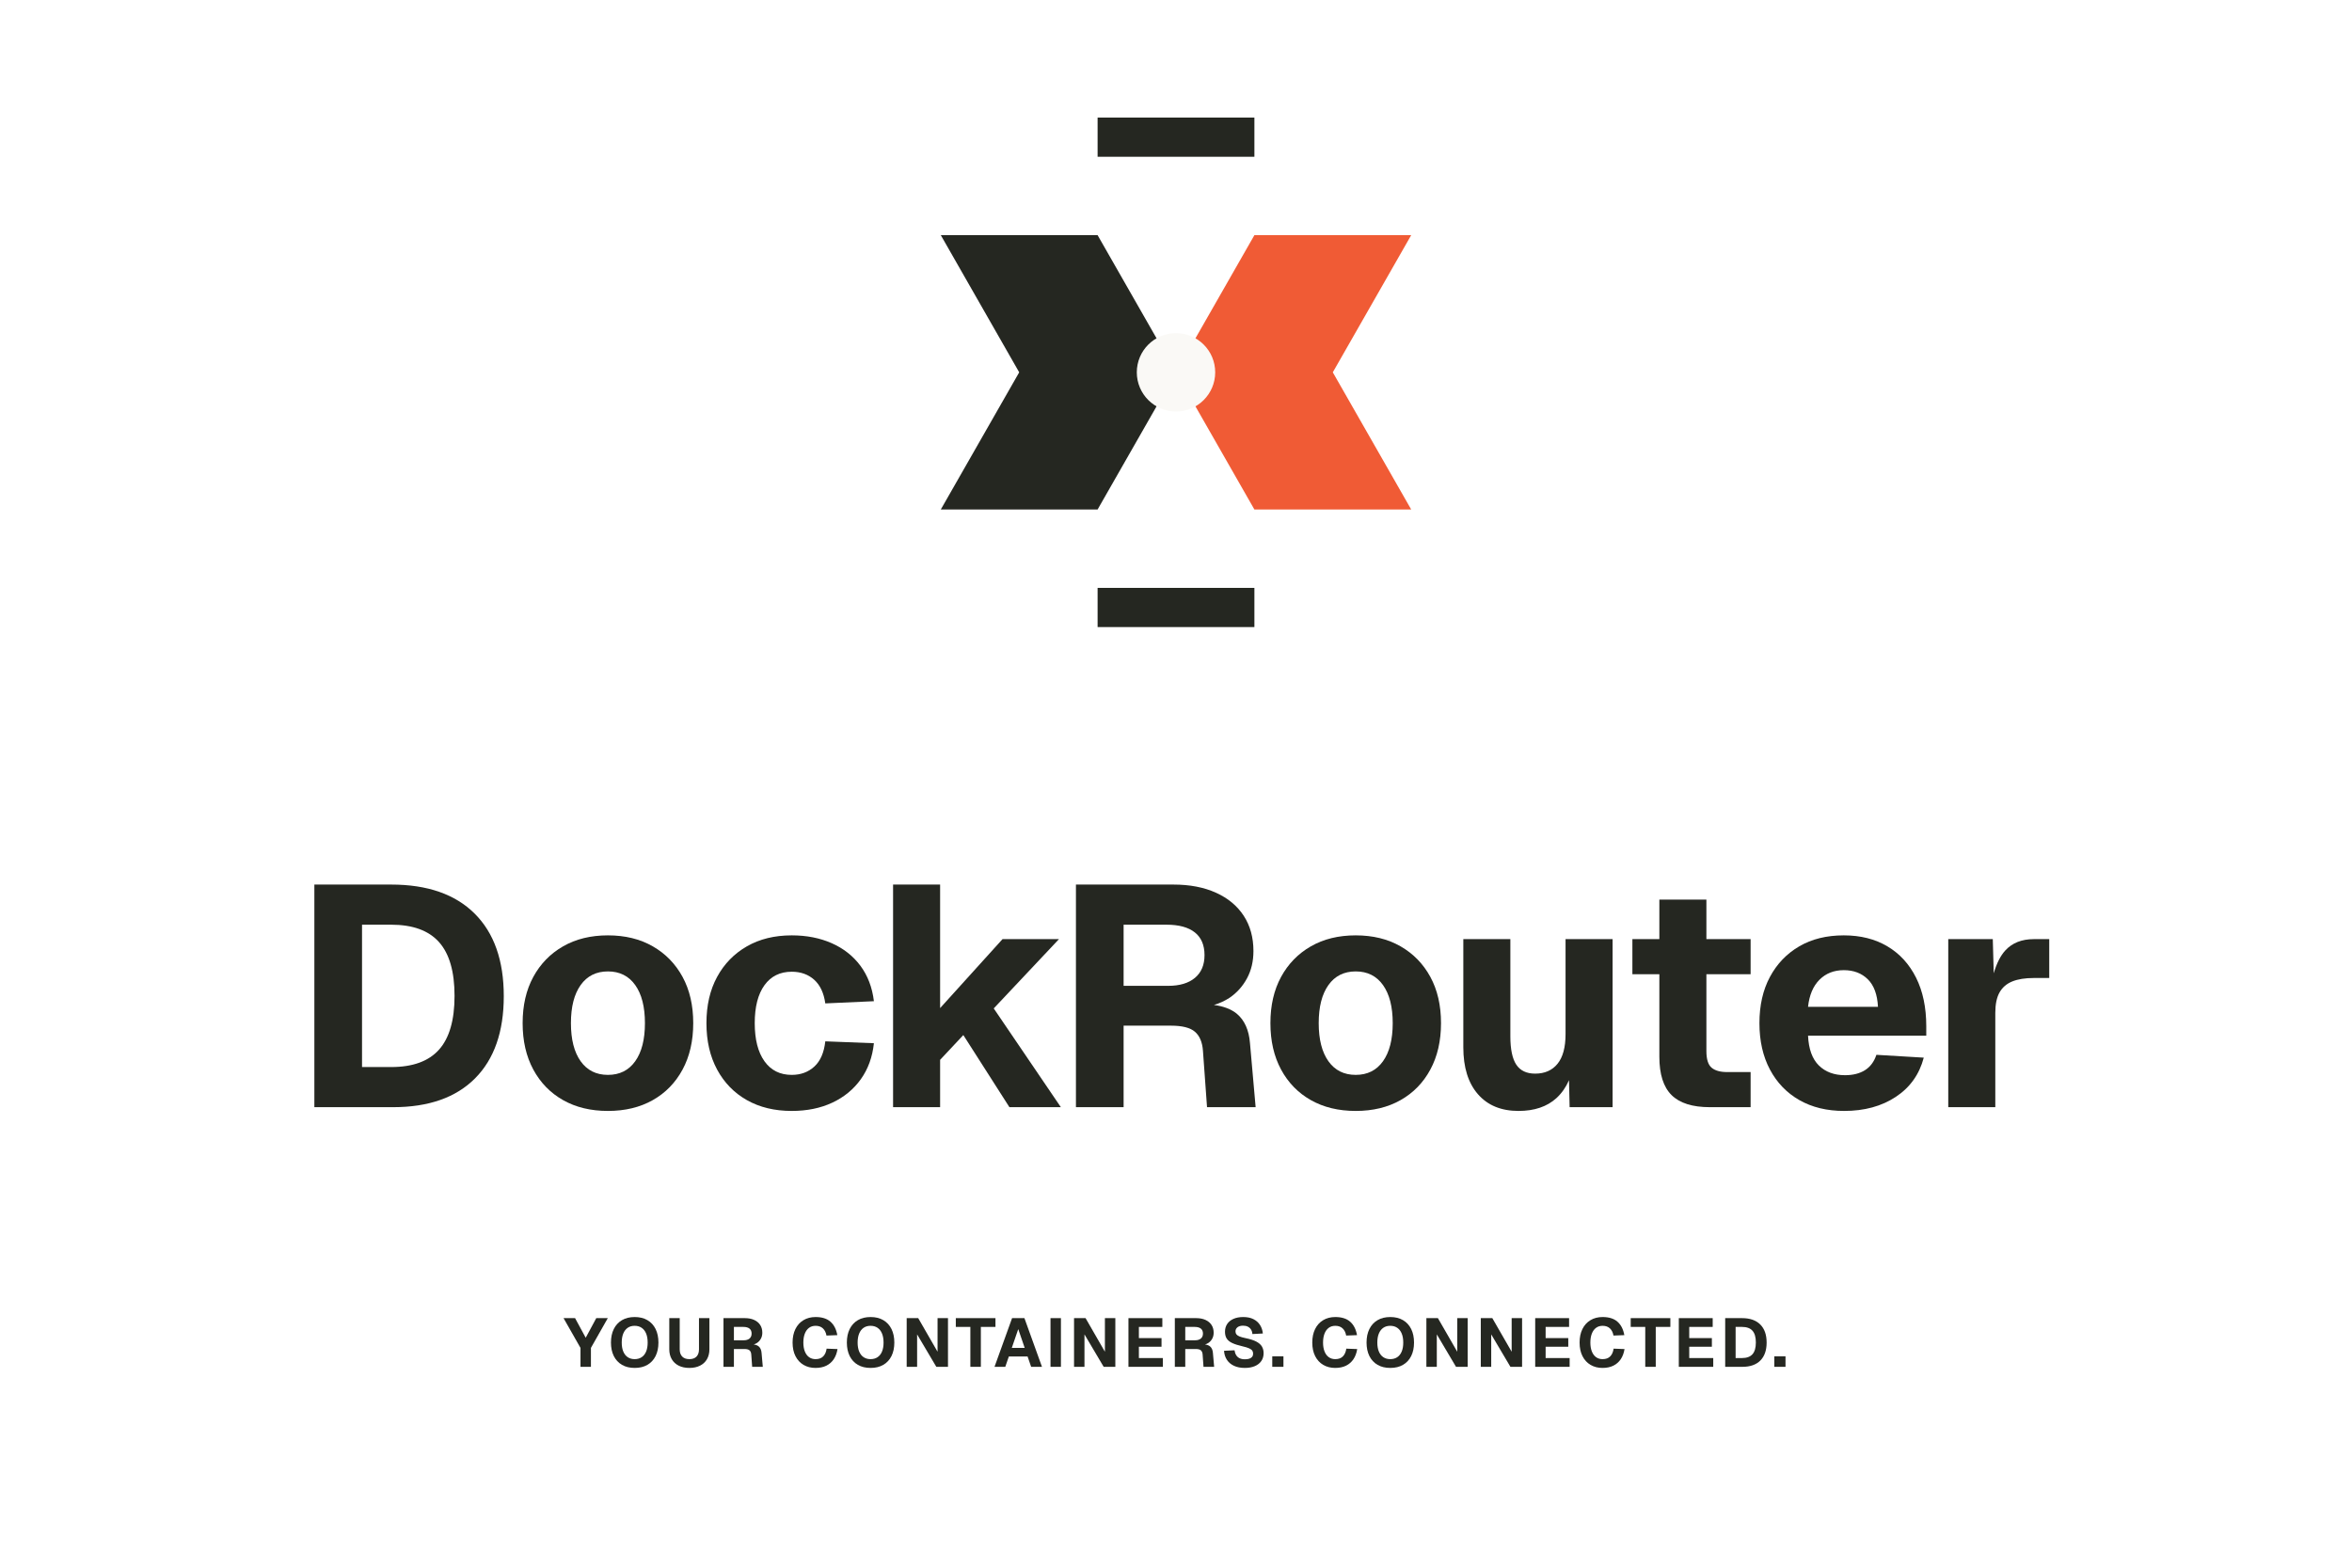
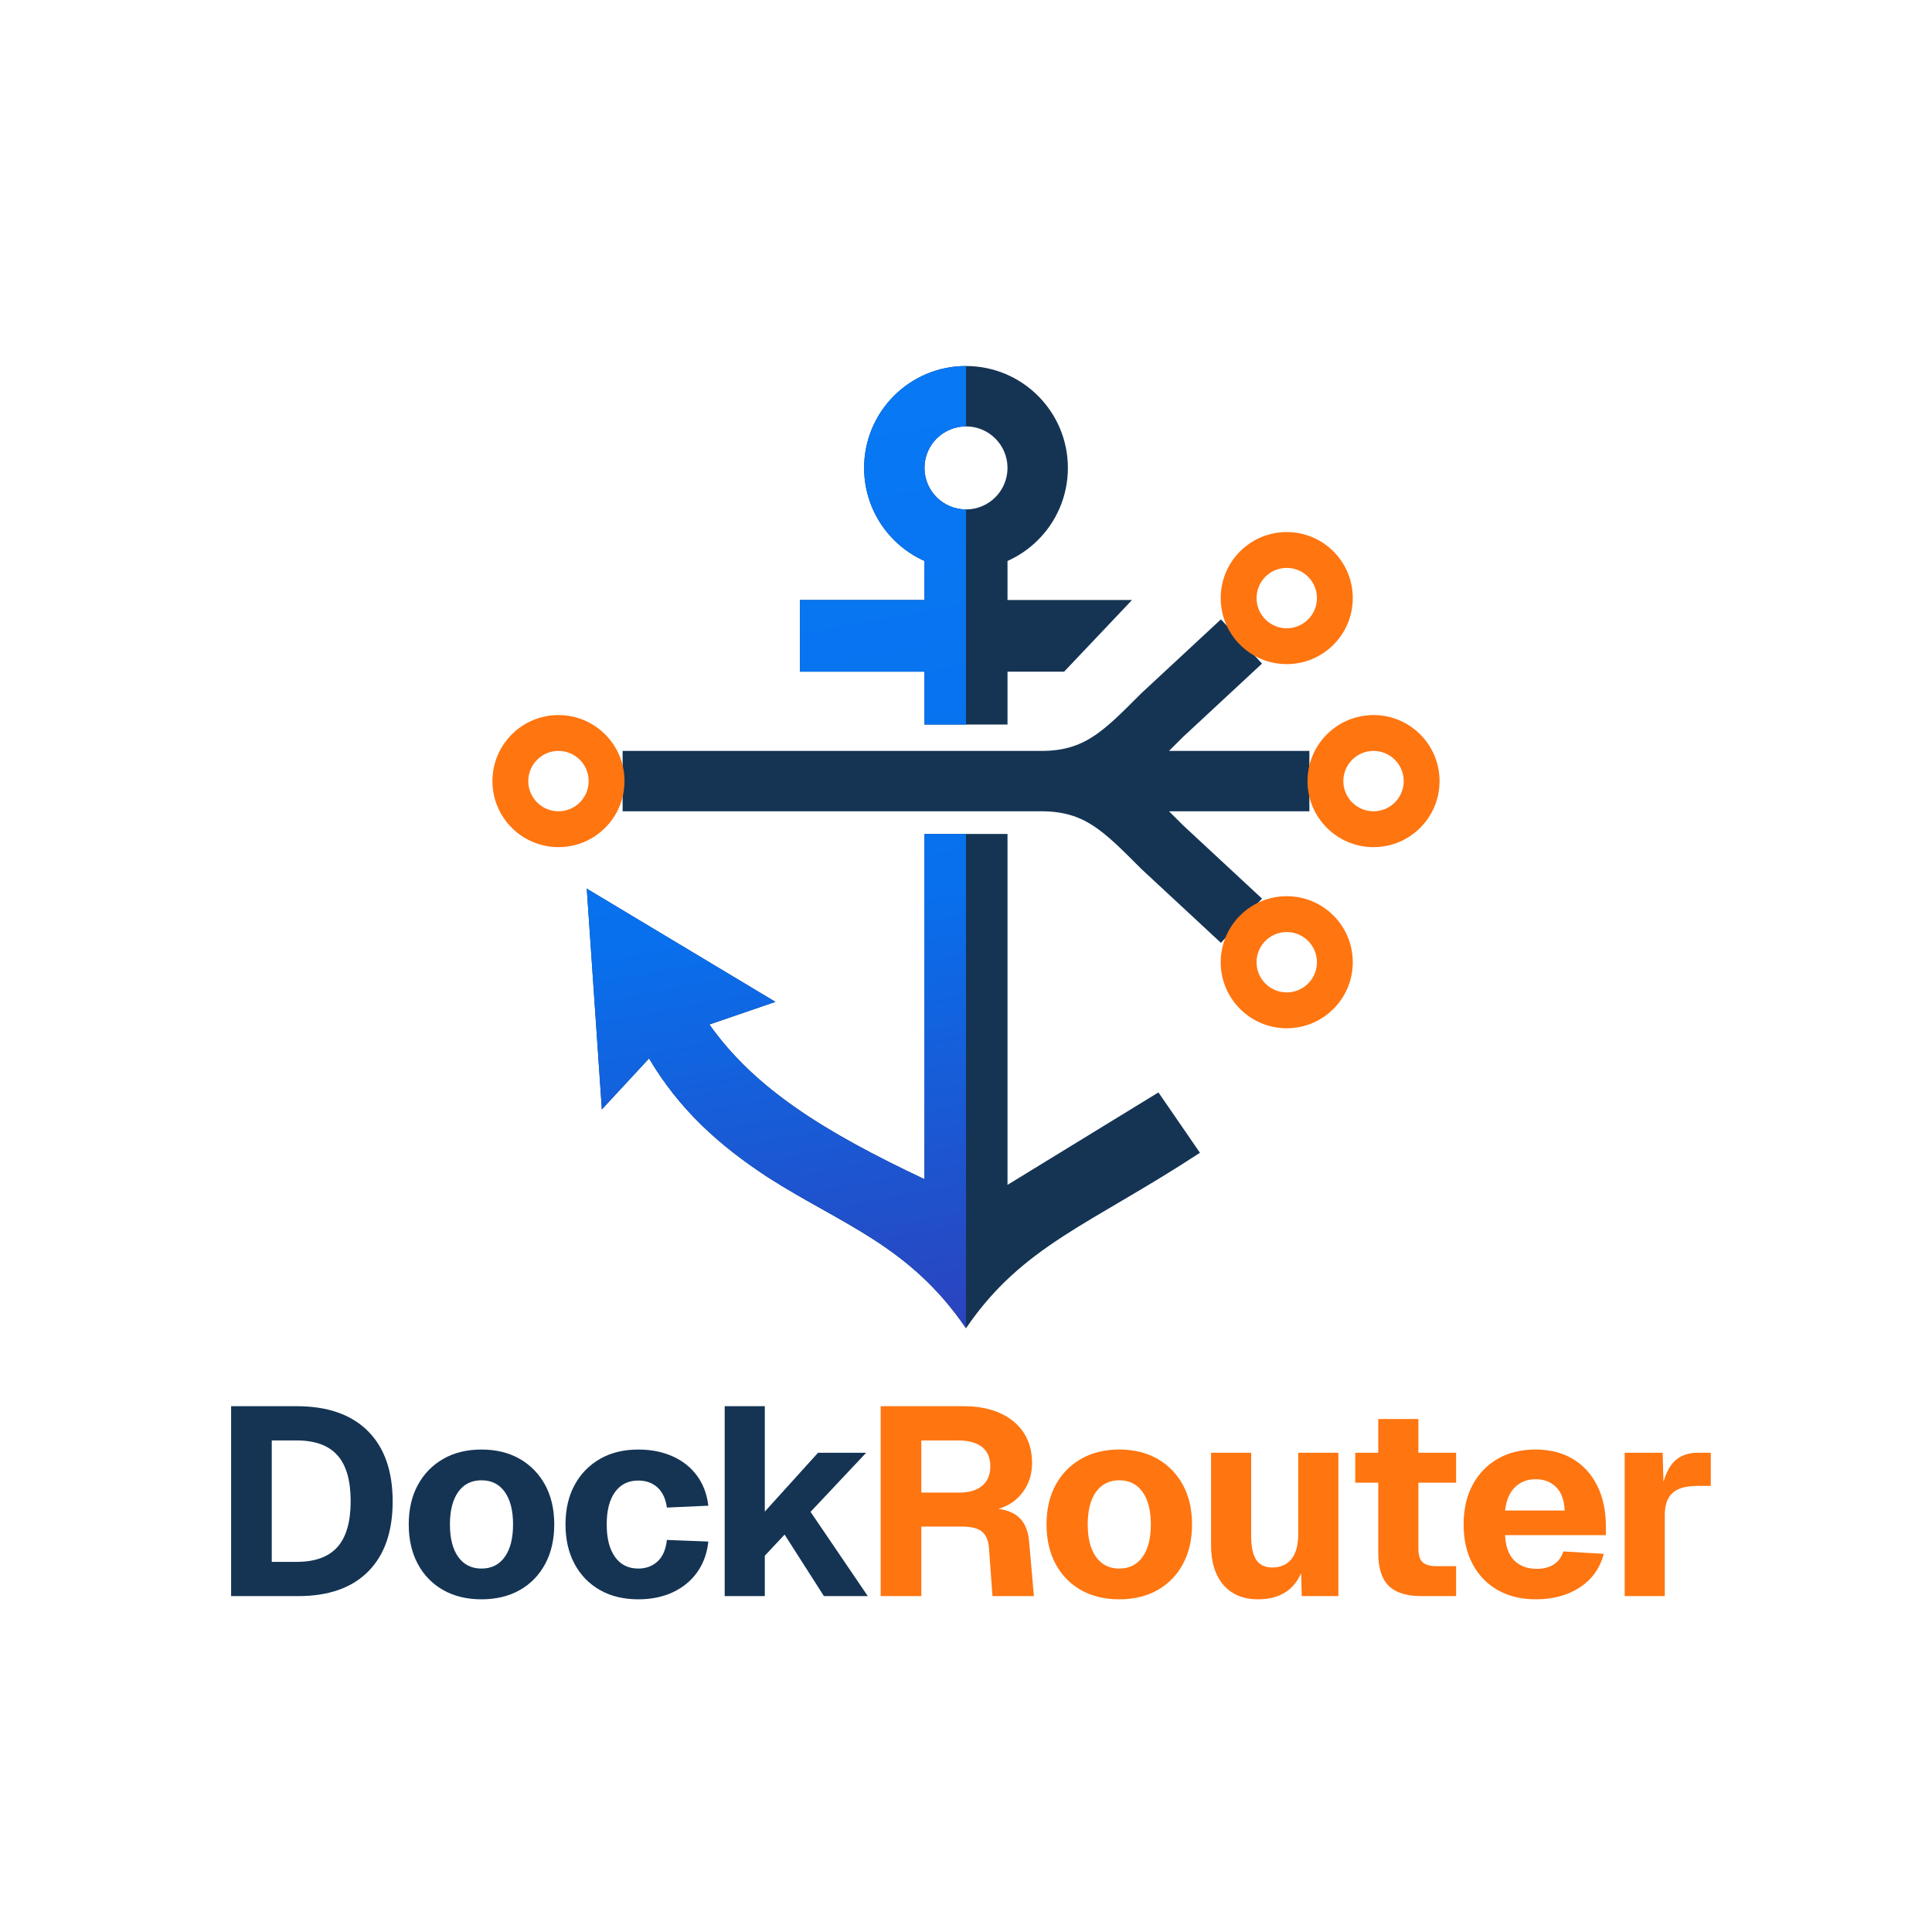
- <svg xmlns="http://www.w3.org/2000/svg" viewBox="0 0 480 320" fill="none" color="#252721">
-   <g transform="translate(176 12) scale(2)">
-     <path d="M8 18h16l8 14-8 14H8l8-14z" fill="currentColor" />
-     <path d="M56 18H40l-8 14 8 14h16l-8-14z" fill="#f05b35" />
-     <path d="M24 8h16M24 56h16" stroke="currentColor" stroke-width="4" />
-     <circle cx="32" cy="32" r="4" fill="#faf9f6" />
+ <svg xmlns="http://www.w3.org/2000/svg" viewBox="0 0 1024 1024" fill="none">
+   <g transform="translate(256 192)">
+     <defs>
+       <linearGradient id="anchor-blue" x1="160" y1="0" x2="256" y2="512" gradientUnits="userSpaceOnUse">
+         <stop stop-color="#0879f5" />
+         <stop offset=".55" stop-color="#0870ed" />
+         <stop offset="1" stop-color="#2b43bd" />
+       </linearGradient>
+       <clipPath id="anchor-left">
+         <path d="M0 0h256v512H0z" />
+       </clipPath>
+     </defs>
+     <g fill="#153454" fill-rule="evenodd">
+       <path d="M310 56a54 54 0 1 1-108 0 54 54 0 0 1 108 0ZM278 56a22 22 0 1 0-44 0 22 22 0 0 0 44 0Z" />
+       <path d="M234 102h44v24h66l-36 38h-30v28h-44v-28h-66v-38h66Z" />
+       <path d="M234 250h44v186l80-49 22 32c-58 38-94 49-124 93-30-44-66-55-105-80-26-17-47-36-63-63l-25 27-8-117 100 60-35 12c24 34 61 57 114 82Z" />
+     </g>
+     <g fill="url(#anchor-blue)" fill-rule="evenodd" clip-path="url(#anchor-left)">
+       <path d="M310 56a54 54 0 1 1-108 0 54 54 0 0 1 108 0ZM278 56a22 22 0 1 0-44 0 22 22 0 0 0 44 0Z" />
+       <path d="M234 102h44v24h66l-36 38h-30v28h-44v-28h-66v-38h66Z" />
+       <path d="M234 250h44v186l80-49 22 32c-58 38-94 49-124 93-30-44-66-55-105-80-26-17-47-36-63-63l-25 27-8-117 100 60-35 12c24 34 61 57 114 82Z" />
+     </g>
+     <path d="M74 222h364M296 222c30 0 44-15 64-35l42-39M296 222c30 0 44 15 64 35l42 39" stroke="#153454" stroke-width="32" stroke-linejoin="round" />
+     <path fill="#ff7510" fill-rule="evenodd" d="M75 222a35 35 0 1 1-70 0 35 35 0 0 1 70 0ZM56 222a16 16 0 1 0-32 0 16 16 0 0 0 32 0Z" />
+     <path fill="#ff7510" fill-rule="evenodd" d="M461 125a35 35 0 1 1-70 0 35 35 0 0 1 70 0ZM442 125a16 16 0 1 0-32 0 16 16 0 0 0 32 0Z" />
+     <path fill="#ff7510" fill-rule="evenodd" d="M507 222a35 35 0 1 1-70 0 35 35 0 0 1 70 0ZM488 222a16 16 0 1 0-32 0 16 16 0 0 0 32 0Z" />
+     <path fill="#ff7510" fill-rule="evenodd" d="M461 318a35 35 0 1 1-70 0 35 35 0 0 1 70 0ZM442 318a16 16 0 1 0-32 0 16 16 0 0 0 32 0Z" />
  </g>
-   <g transform="translate(59.42 175)" fill="currentColor">
-     <path d="M74 0L74 710L319 710Q492 710 585 617.5Q678 525 678 354Q678 184 586.5 92Q495 0 325 0ZM226 128L319 128Q422 128 471.5 183.5Q521 239 521 355Q521 471 471.5 526.5Q422 582 319 582L226 582Z" transform="translate(0 51) scale(0.064 -0.064)" />
-     <path d="M309 -12Q227 -12 166 22.5Q105 57 71 120Q37 183 37 268Q37 353 71 415.5Q105 478 166 513Q227 548 309 548Q391 548 452 513Q513 478 547 415.5Q581 353 581 268Q581 183 547 120Q513 57 452 22.5Q391 -12 309 -12ZM309 103Q365 103 396 146.5Q427 190 427 268Q427 346 396 389.5Q365 433 309 433Q253 433 222 389.5Q191 346 191 268Q191 190 222 146.5Q253 103 309 103Z" transform="translate(44.872 51) scale(0.064 -0.064)" />
-     <path d="M309 -12Q227 -12 166 22.5Q105 57 71 120Q37 183 37 268Q37 353 71 415.5Q105 478 166 513Q227 548 309 548Q380 548 436.5 523Q493 498 528 451Q563 404 571 338L416 331Q409 381 380.5 406.5Q352 432 309 432Q253 432 222 389Q191 346 191 268Q191 190 222 146.5Q253 103 309 103Q352 103 381 129.5Q410 156 416 210L571 204Q564 138 529.5 89.5Q495 41 438.5 14.5Q382 -12 309 -12Z" transform="translate(82.384 51) scale(0.064 -0.064)" />
-     <path d="M66 0L66 710L216 710L216 316L415 536L595 536L387 315L601 0L437 0L290 230L216 151L216 0Z" transform="translate(118.616 51) scale(0.064 -0.064)" />
-     <path d="M74 0L74 710L385 710Q463 710 520.5 684Q578 658 609 610.5Q640 563 640 498Q640 449 619.5 411Q599 373 564 349Q541 334 514 326Q560 320 587 298Q624 267 629 204L647 0L492 0L479 180Q476 221 453.5 240.5Q431 260 377 260L226 260L226 0ZM226 387L368 387Q423 387 453.5 412.5Q484 438 484 485Q484 533 453 557.5Q422 582 363 582L226 582Z" transform="translate(155.424 51) scale(0.064 -0.064)" />
-     <path d="M309 -12Q227 -12 166 22.5Q105 57 71 120Q37 183 37 268Q37 353 71 415.5Q105 478 166 513Q227 548 309 548Q391 548 452 513Q513 478 547 415.5Q581 353 581 268Q581 183 547 120Q513 57 452 22.5Q391 -12 309 -12ZM309 103Q365 103 396 146.5Q427 190 427 268Q427 346 396 389.5Q365 433 309 433Q253 433 222 389.5Q191 346 191 268Q191 190 222 146.5Q253 103 309 103Z" transform="translate(197.48 51) scale(0.064 -0.064)" />
-     <path d="M242 -12Q159 -12 112.5 41.5Q66 95 66 191L66 536L216 536L216 226Q216 164 235 135.5Q254 107 295 107Q341 107 366.5 138.5Q392 170 392 233L392 536L542 536L542 0L405 0L403 86Q388 52 363 29Q318 -12 242 -12Z" transform="translate(234.992 51) scale(0.064 -0.064)" />
-     <path d="M288 0Q205 0 166 38.5Q127 77 127 161L127 424L41 424L41 536L127 536L127 662L277 662L277 536L418 536L418 424L277 424L277 179Q277 140 293.5 126Q310 112 343 112L418 112L418 0Z" transform="translate(271.096 51) scale(0.064 -0.064)" />
-     <path d="M307 -12Q225 -12 164.5 22.5Q104 57 70.5 120Q37 183 37 268Q37 353 70.5 415.5Q104 478 164 513Q224 548 306 548Q386 548 445 513Q504 478 536.5 413Q569 348 569 258L569 228L192 228Q195 164 226.5 133Q258 102 310 102Q348 102 373.5 118Q399 134 410 167L561 158Q540 78 472 33Q404 -12 307 -12ZM192 320L415 320Q412 379 382.5 408Q353 437 306 437Q259 437 228.5 406.5Q198 376 192 320Z" transform="translate(297.28 51) scale(0.064 -0.064)" />
-     <path d="M66 0L66 536L208 536L211 427Q225 475 248 500Q281 536 339 536L388 536L388 412L339 412Q297 412 270 401Q243 390 229.5 366Q216 342 216 301L216 0Z" transform="translate(333.96 51) scale(0.064 -0.064)" />
-   </g>
-   <g transform="translate(115.108 265)" fill="currentColor">
-     <path d="M240 0L240 276L-7 710L161 710L316 424L470 710L638 710L392 276L392 0Z" transform="translate(0 14) scale(0.014 -0.014)" />
-     <path d="M388 -16Q280 -16 202.5 29Q125 74 83.5 157Q42 240 42 354Q42 468 83.5 551.5Q125 635 202.5 680.5Q280 726 388 726Q496 726 573.5 680.5Q651 635 692.5 551.5Q734 468 734 354Q734 240 692.5 157Q651 74 573.5 29Q496 -16 388 -16ZM387 112Q447 112 489.5 140.5Q532 169 554.5 223Q577 277 577 354Q577 431 554.5 485.5Q532 540 489.5 569Q447 598 387 598Q328 598 286 569Q244 540 221.5 485.5Q199 431 199 354Q199 277 221.5 223Q244 169 286.5 140.5Q329 112 387 112Z" transform="translate(8.99 14) scale(0.014 -0.014)" />
-     <path d="M352 -16Q262 -16 196.5 17Q131 50 95 111.5Q59 173 59 256L59 710L211 710L211 256Q211 187 247.5 149.5Q284 112 352 112Q420 112 456 149.5Q492 187 492 256L492 710L644 710L644 256Q644 173 608.5 111.5Q573 50 507 17Q441 -16 352 -16Z" transform="translate(20.654 14) scale(0.014 -0.014)" />
-     <path d="M74 0L74 710L385 710Q463 710 520.5 684Q578 658 609 610.5Q640 563 640 498Q640 449 619.5 411Q599 373 564 349Q541 334 514 326Q560 320 587 298Q624 267 629 204L647 0L492 0L479 180Q476 221 453.5 240.5Q431 260 377 260L226 260L226 0ZM226 387L368 387Q423 387 453.5 412.5Q484 438 484 485Q484 533 453 557.5Q422 582 363 582L226 582Z" transform="translate(31.506 14) scale(0.014 -0.014)" />
-     <path d="" transform="translate(42.064 14) scale(0.014 -0.014)" />
-     <path d="M375 -16Q278 -16 202.5 28Q127 72 84.5 155Q42 238 42 354Q42 467 83 550.5Q124 634 200 680Q276 726 378 726Q517 726 594.5 657.5Q672 589 694 462L536 456Q524 523 484 560.5Q444 598 378 598Q321 598 281 568Q241 538 220 483Q199 428 199 354Q199 279 220.5 224.5Q242 170 282 141Q322 112 377 112Q449 112 488.5 152.5Q528 193 538 265L697 259Q683 172 642 111Q601 50 534.5 17Q468 -16 375 -16Z" transform="translate(46.056 14) scale(0.014 -0.014)" />
-     <path d="M388 -16Q280 -16 202.5 29Q125 74 83.5 157Q42 240 42 354Q42 468 83.5 551.5Q125 635 202.5 680.5Q280 726 388 726Q496 726 573.5 680.5Q651 635 692.5 551.5Q734 468 734 354Q734 240 692.5 157Q651 74 573.5 29Q496 -16 388 -16ZM387 112Q447 112 489.5 140.5Q532 169 554.5 223Q577 277 577 354Q577 431 554.5 485.5Q532 540 489.5 569Q447 598 387 598Q328 598 286 569Q244 540 221.5 485.5Q199 431 199 354Q199 277 221.5 223Q244 169 286.5 140.5Q329 112 387 112Z" transform="translate(57.132 14) scale(0.014 -0.014)" />
-     <path d="M74 0L74 710L242 710L524 220L524 710L676 710L676 0L506 0L226 473L226 0Z" transform="translate(68.894 14) scale(0.014 -0.014)" />
-     <path d="M223 0L223 582L11 582L11 710L589 710L589 582L376 582L376 0Z" transform="translate(79.802 14) scale(0.014 -0.014)" />
-     <path d="M19 0L275 710L455 710L711 0L553 0L501 151L228 151L176 0ZM271 276L459 276L365 550Z" transform="translate(87.588 14) scale(0.014 -0.014)" />
-     <path d="M74 0L74 710L226 710L226 0Z" transform="translate(98.244 14) scale(0.014 -0.014)" />
-     <path d="M74 0L74 710L242 710L524 220L524 710L676 710L676 0L506 0L226 473L226 0Z" transform="translate(103.048 14) scale(0.014 -0.014)" />
-     <path d="M74 0L74 710L568 710L568 582L226 582L226 419L556 419L556 293L226 293L226 128L576 128L576 0Z" transform="translate(114.152 14) scale(0.014 -0.014)" />
-     <path d="M74 0L74 710L385 710Q463 710 520.5 684Q578 658 609 610.5Q640 563 640 498Q640 449 619.5 411Q599 373 564 349Q541 334 514 326Q560 320 587 298Q624 267 629 204L647 0L492 0L479 180Q476 221 453.5 240.5Q431 260 377 260L226 260L226 0ZM226 387L368 387Q423 387 453.5 412.5Q484 438 484 485Q484 533 453 557.5Q422 582 363 582L226 582Z" transform="translate(123.618 14) scale(0.014 -0.014)" />
-     <path d="M355 -16Q263 -16 197 15Q131 46 94 102Q57 158 52 234L205 241Q211 199 229.5 169.5Q248 140 279.5 125Q311 110 357 110Q395 110 421.5 119Q448 128 462 146.5Q476 165 476 192Q476 217 464 235.5Q452 254 418 269.5Q384 285 318 300Q227 321 171.5 347Q116 373 91 412.5Q66 452 66 512Q66 576 97.5 624Q129 672 189 699Q249 726 332 726Q420 726 481 695Q542 664 576.5 610Q611 556 618 486L466 478Q463 515 446 542.5Q429 570 400 585Q371 600 330 600Q278 600 248.5 577Q219 554 219 517Q219 491 232.5 473.5Q246 456 277.5 443Q309 430 367 418Q466 398 523.5 367.5Q581 337 605 295Q629 253 629 199Q629 133 595.5 84.5Q562 36 500.5 10Q439 -16 355 -16Z" transform="translate(133.966 14) scale(0.014 -0.014)" />
-     <path d="M37 0L37 153L200 153L200 0Z" transform="translate(144.02 14) scale(0.014 -0.014)" />
-     <path d="" transform="translate(148.124 14) scale(0.014 -0.014)" />
-     <path d="M375 -16Q278 -16 202.5 28Q127 72 84.5 155Q42 238 42 354Q42 467 83 550.5Q124 634 200 680Q276 726 378 726Q517 726 594.5 657.5Q672 589 694 462L536 456Q524 523 484 560.5Q444 598 378 598Q321 598 281 568Q241 538 220 483Q199 428 199 354Q199 279 220.5 224.5Q242 170 282 141Q322 112 377 112Q449 112 488.5 152.5Q528 193 538 265L697 259Q683 172 642 111Q601 50 534.5 17Q468 -16 375 -16Z" transform="translate(152.116 14) scale(0.014 -0.014)" />
-     <path d="M388 -16Q280 -16 202.5 29Q125 74 83.5 157Q42 240 42 354Q42 468 83.5 551.5Q125 635 202.5 680.5Q280 726 388 726Q496 726 573.5 680.5Q651 635 692.5 551.5Q734 468 734 354Q734 240 692.5 157Q651 74 573.5 29Q496 -16 388 -16ZM387 112Q447 112 489.5 140.5Q532 169 554.5 223Q577 277 577 354Q577 431 554.5 485.5Q532 540 489.5 569Q447 598 387 598Q328 598 286 569Q244 540 221.5 485.5Q199 431 199 354Q199 277 221.5 223Q244 169 286.5 140.5Q329 112 387 112Z" transform="translate(163.192 14) scale(0.014 -0.014)" />
-     <path d="M74 0L74 710L242 710L524 220L524 710L676 710L676 0L506 0L226 473L226 0Z" transform="translate(174.954 14) scale(0.014 -0.014)" />
-     <path d="M74 0L74 710L242 710L524 220L524 710L676 710L676 0L506 0L226 473L226 0Z" transform="translate(186.058 14) scale(0.014 -0.014)" />
-     <path d="M74 0L74 710L568 710L568 582L226 582L226 419L556 419L556 293L226 293L226 128L576 128L576 0Z" transform="translate(197.162 14) scale(0.014 -0.014)" />
-     <path d="M375 -16Q278 -16 202.5 28Q127 72 84.5 155Q42 238 42 354Q42 467 83 550.5Q124 634 200 680Q276 726 378 726Q517 726 594.5 657.5Q672 589 694 462L536 456Q524 523 484 560.5Q444 598 378 598Q321 598 281 568Q241 538 220 483Q199 428 199 354Q199 279 220.5 224.5Q242 170 282 141Q322 112 377 112Q449 112 488.5 152.5Q528 193 538 265L697 259Q683 172 642 111Q601 50 534.5 17Q468 -16 375 -16Z" transform="translate(206.67 14) scale(0.014 -0.014)" />
-     <path d="M223 0L223 582L11 582L11 710L589 710L589 582L376 582L376 0Z" transform="translate(217.536 14) scale(0.014 -0.014)" />
-     <path d="M74 0L74 710L568 710L568 582L226 582L226 419L556 419L556 293L226 293L226 128L576 128L576 0Z" transform="translate(226.47 14) scale(0.014 -0.014)" />
-     <path d="M74 0L74 710L319 710Q492 710 585 617.5Q678 525 678 354Q678 184 586.5 92Q495 0 325 0ZM226 128L319 128Q422 128 471.5 183.5Q521 239 521 355Q521 471 471.5 526.5Q422 582 319 582L226 582Z" transform="translate(235.936 14) scale(0.014 -0.014)" />
-     <path d="M37 0L37 153L200 153L200 0Z" transform="translate(246.48 14) scale(0.014 -0.014)" />
+   <g transform="translate(112 733) scale(2.215085)">
+     <path fill="#153454" d="M74 0L74 710L319 710Q492 710 585 617.5Q678 525 678 354Q678 184 586.5 92Q495 0 325 0ZM226 128L319 128Q422 128 471.5 183.5Q521 239 521 355Q521 471 471.5 526.5Q422 582 319 582L226 582Z" transform="translate(0 51) scale(0.064 -0.064)" />
+     <path fill="#153454" d="M309 -12Q227 -12 166 22.5Q105 57 71 120Q37 183 37 268Q37 353 71 415.5Q105 478 166 513Q227 548 309 548Q391 548 452 513Q513 478 547 415.5Q581 353 581 268Q581 183 547 120Q513 57 452 22.5Q391 -12 309 -12ZM309 103Q365 103 396 146.5Q427 190 427 268Q427 346 396 389.5Q365 433 309 433Q253 433 222 389.5Q191 346 191 268Q191 190 222 146.5Q253 103 309 103Z" transform="translate(44.872 51) scale(0.064 -0.064)" />
+     <path fill="#153454" d="M309 -12Q227 -12 166 22.5Q105 57 71 120Q37 183 37 268Q37 353 71 415.5Q105 478 166 513Q227 548 309 548Q380 548 436.5 523Q493 498 528 451Q563 404 571 338L416 331Q409 381 380.5 406.5Q352 432 309 432Q253 432 222 389Q191 346 191 268Q191 190 222 146.5Q253 103 309 103Q352 103 381 129.5Q410 156 416 210L571 204Q564 138 529.5 89.5Q495 41 438.5 14.5Q382 -12 309 -12Z" transform="translate(82.384 51) scale(0.064 -0.064)" />
+     <path fill="#153454" d="M66 0L66 710L216 710L216 316L415 536L595 536L387 315L601 0L437 0L290 230L216 151L216 0Z" transform="translate(118.616 51) scale(0.064 -0.064)" />
+     <path fill="#ff7510" d="M74 0L74 710L385 710Q463 710 520.5 684Q578 658 609 610.5Q640 563 640 498Q640 449 619.5 411Q599 373 564 349Q541 334 514 326Q560 320 587 298Q624 267 629 204L647 0L492 0L479 180Q476 221 453.5 240.5Q431 260 377 260L226 260L226 0ZM226 387L368 387Q423 387 453.5 412.5Q484 438 484 485Q484 533 453 557.5Q422 582 363 582L226 582Z" transform="translate(155.424 51) scale(0.064 -0.064)" />
+     <path fill="#ff7510" d="M309 -12Q227 -12 166 22.5Q105 57 71 120Q37 183 37 268Q37 353 71 415.5Q105 478 166 513Q227 548 309 548Q391 548 452 513Q513 478 547 415.5Q581 353 581 268Q581 183 547 120Q513 57 452 22.5Q391 -12 309 -12ZM309 103Q365 103 396 146.5Q427 190 427 268Q427 346 396 389.5Q365 433 309 433Q253 433 222 389.5Q191 346 191 268Q191 190 222 146.5Q253 103 309 103Z" transform="translate(197.48 51) scale(0.064 -0.064)" />
+     <path fill="#ff7510" d="M242 -12Q159 -12 112.5 41.5Q66 95 66 191L66 536L216 536L216 226Q216 164 235 135.5Q254 107 295 107Q341 107 366.5 138.5Q392 170 392 233L392 536L542 536L542 0L405 0L403 86Q388 52 363 29Q318 -12 242 -12Z" transform="translate(234.992 51) scale(0.064 -0.064)" />
+     <path fill="#ff7510" d="M288 0Q205 0 166 38.5Q127 77 127 161L127 424L41 424L41 536L127 536L127 662L277 662L277 536L418 536L418 424L277 424L277 179Q277 140 293.5 126Q310 112 343 112L418 112L418 0Z" transform="translate(271.096 51) scale(0.064 -0.064)" />
+     <path fill="#ff7510" d="M307 -12Q225 -12 164.5 22.5Q104 57 70.5 120Q37 183 37 268Q37 353 70.5 415.5Q104 478 164 513Q224 548 306 548Q386 548 445 513Q504 478 536.5 413Q569 348 569 258L569 228L192 228Q195 164 226.5 133Q258 102 310 102Q348 102 373.5 118Q399 134 410 167L561 158Q540 78 472 33Q404 -12 307 -12ZM192 320L415 320Q412 379 382.5 408Q353 437 306 437Q259 437 228.5 406.5Q198 376 192 320Z" transform="translate(297.28 51) scale(0.064 -0.064)" />
+     <path fill="#ff7510" d="M66 0L66 536L208 536L211 427Q225 475 248 500Q281 536 339 536L388 536L388 412L339 412Q297 412 270 401Q243 390 229.5 366Q216 342 216 301L216 0Z" transform="translate(333.96 51) scale(0.064 -0.064)" />
  </g>
</svg>
